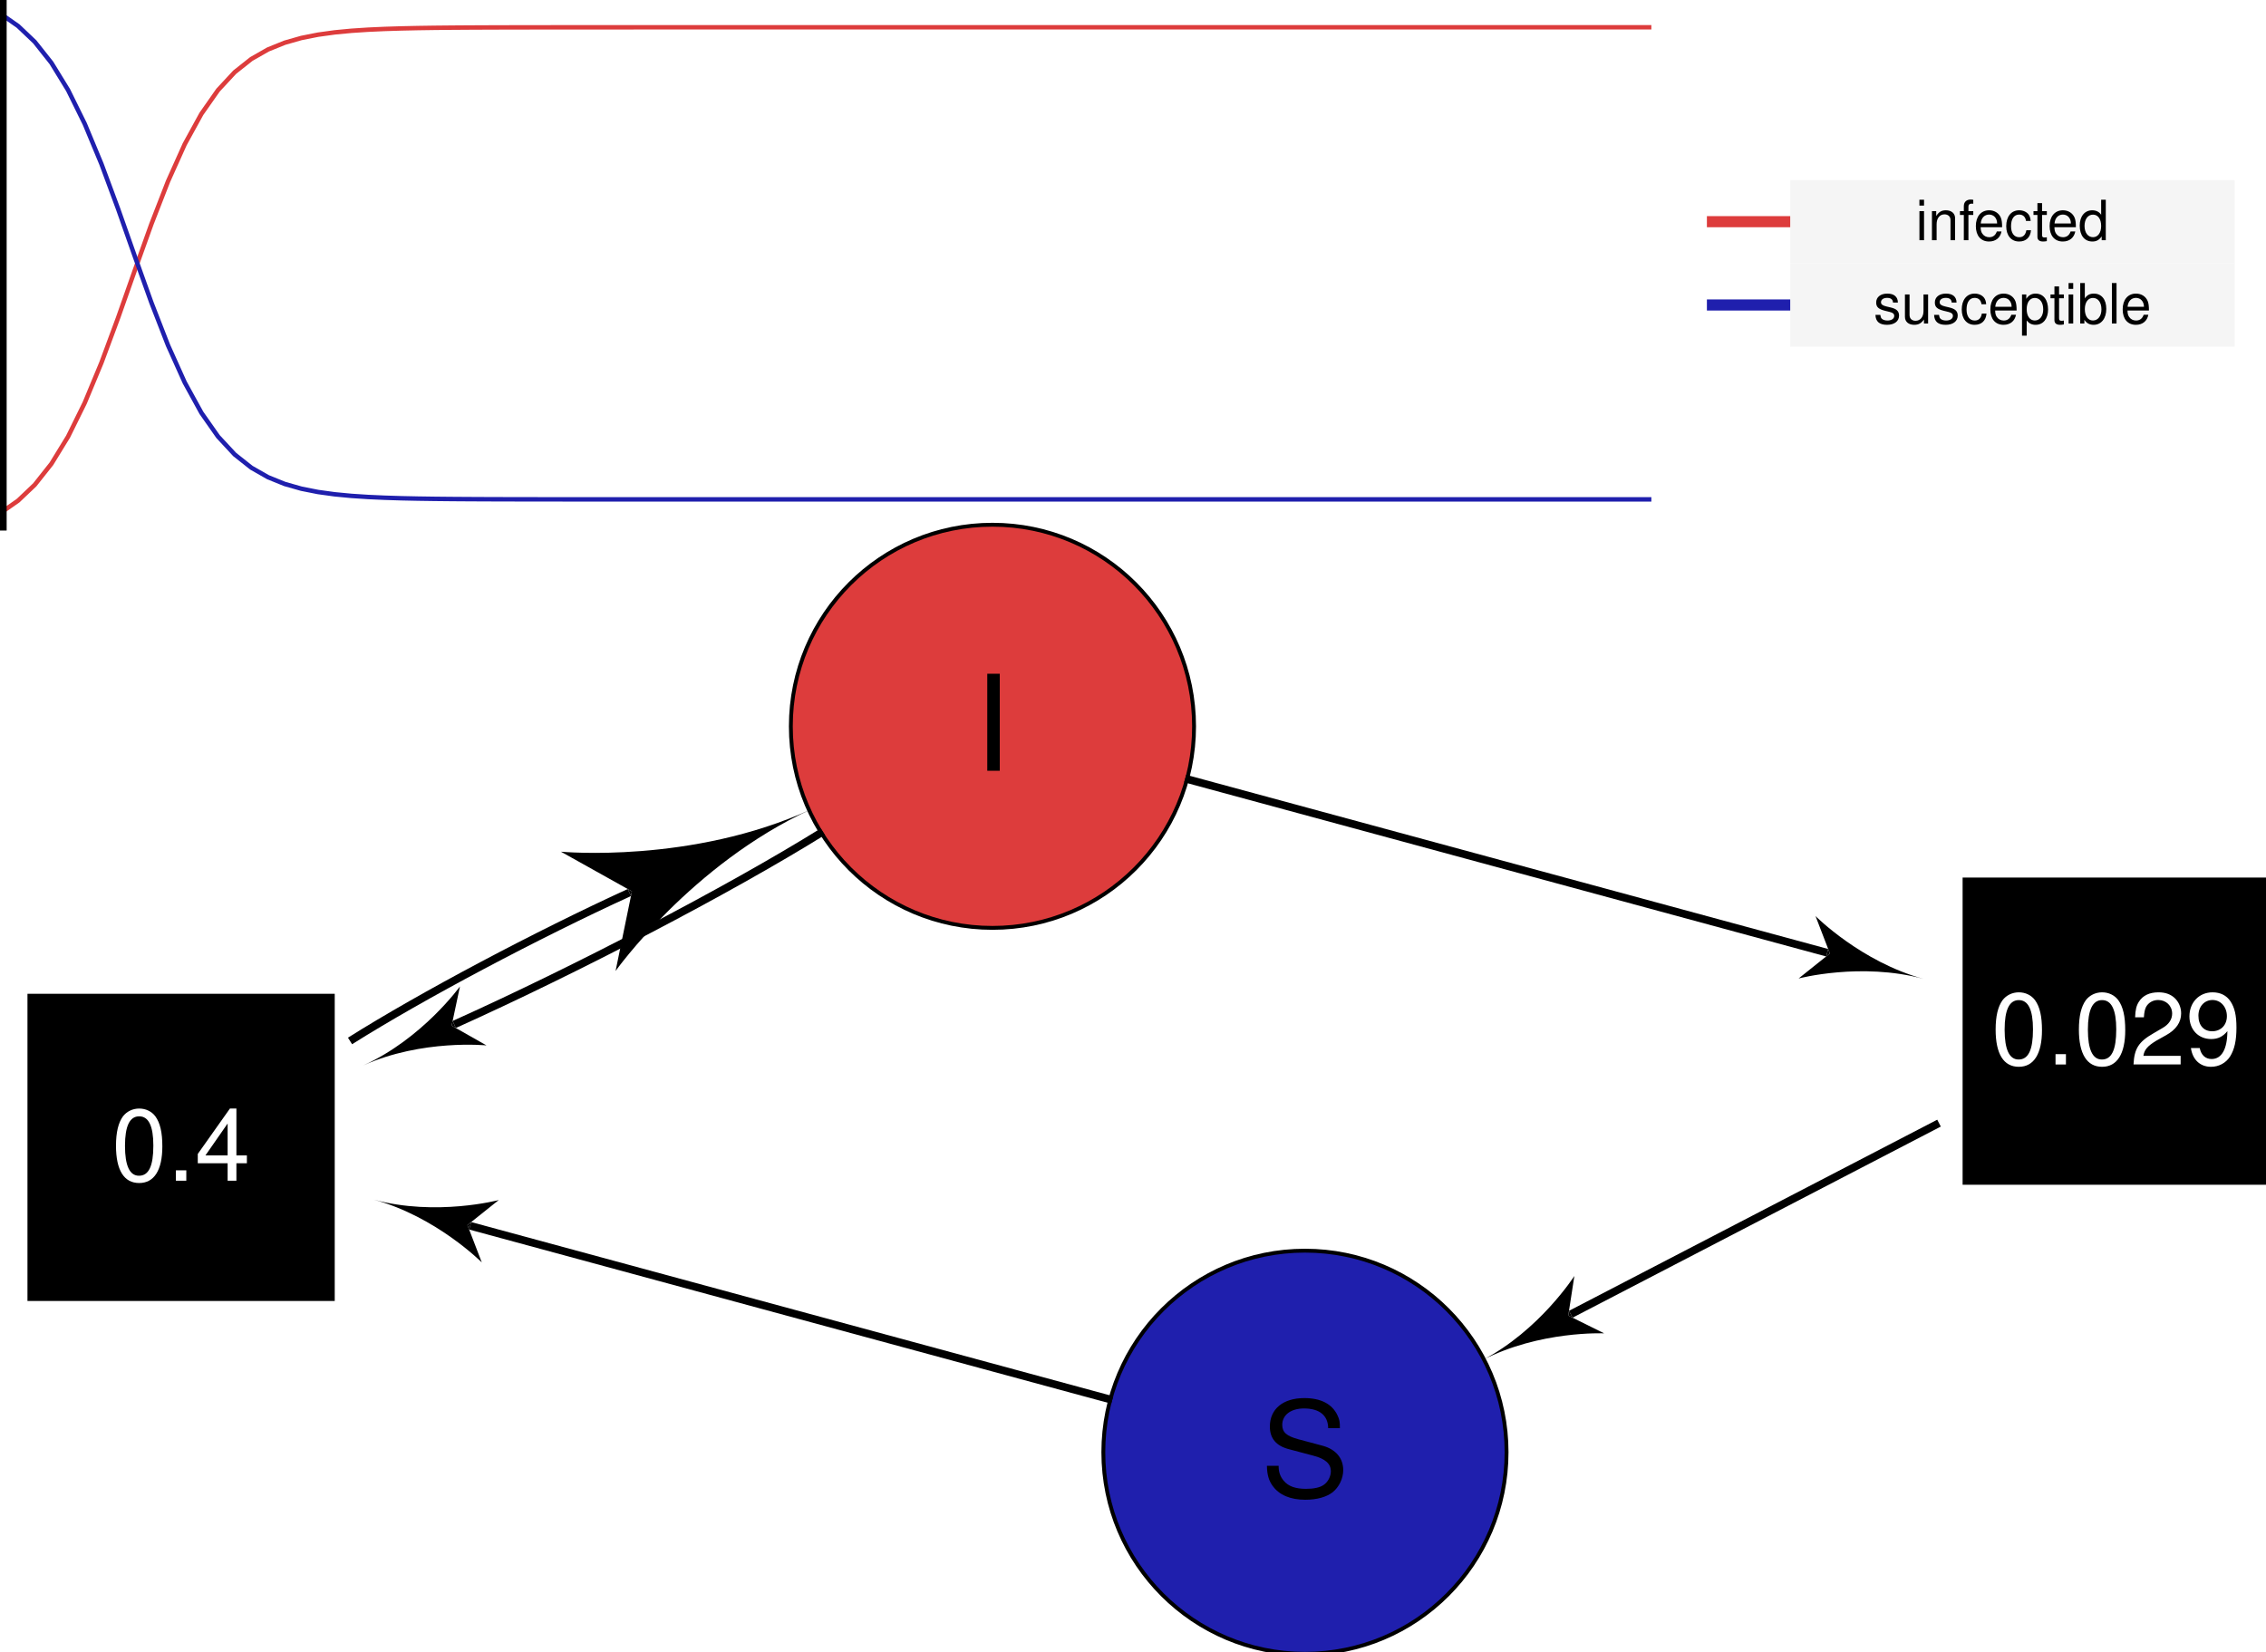
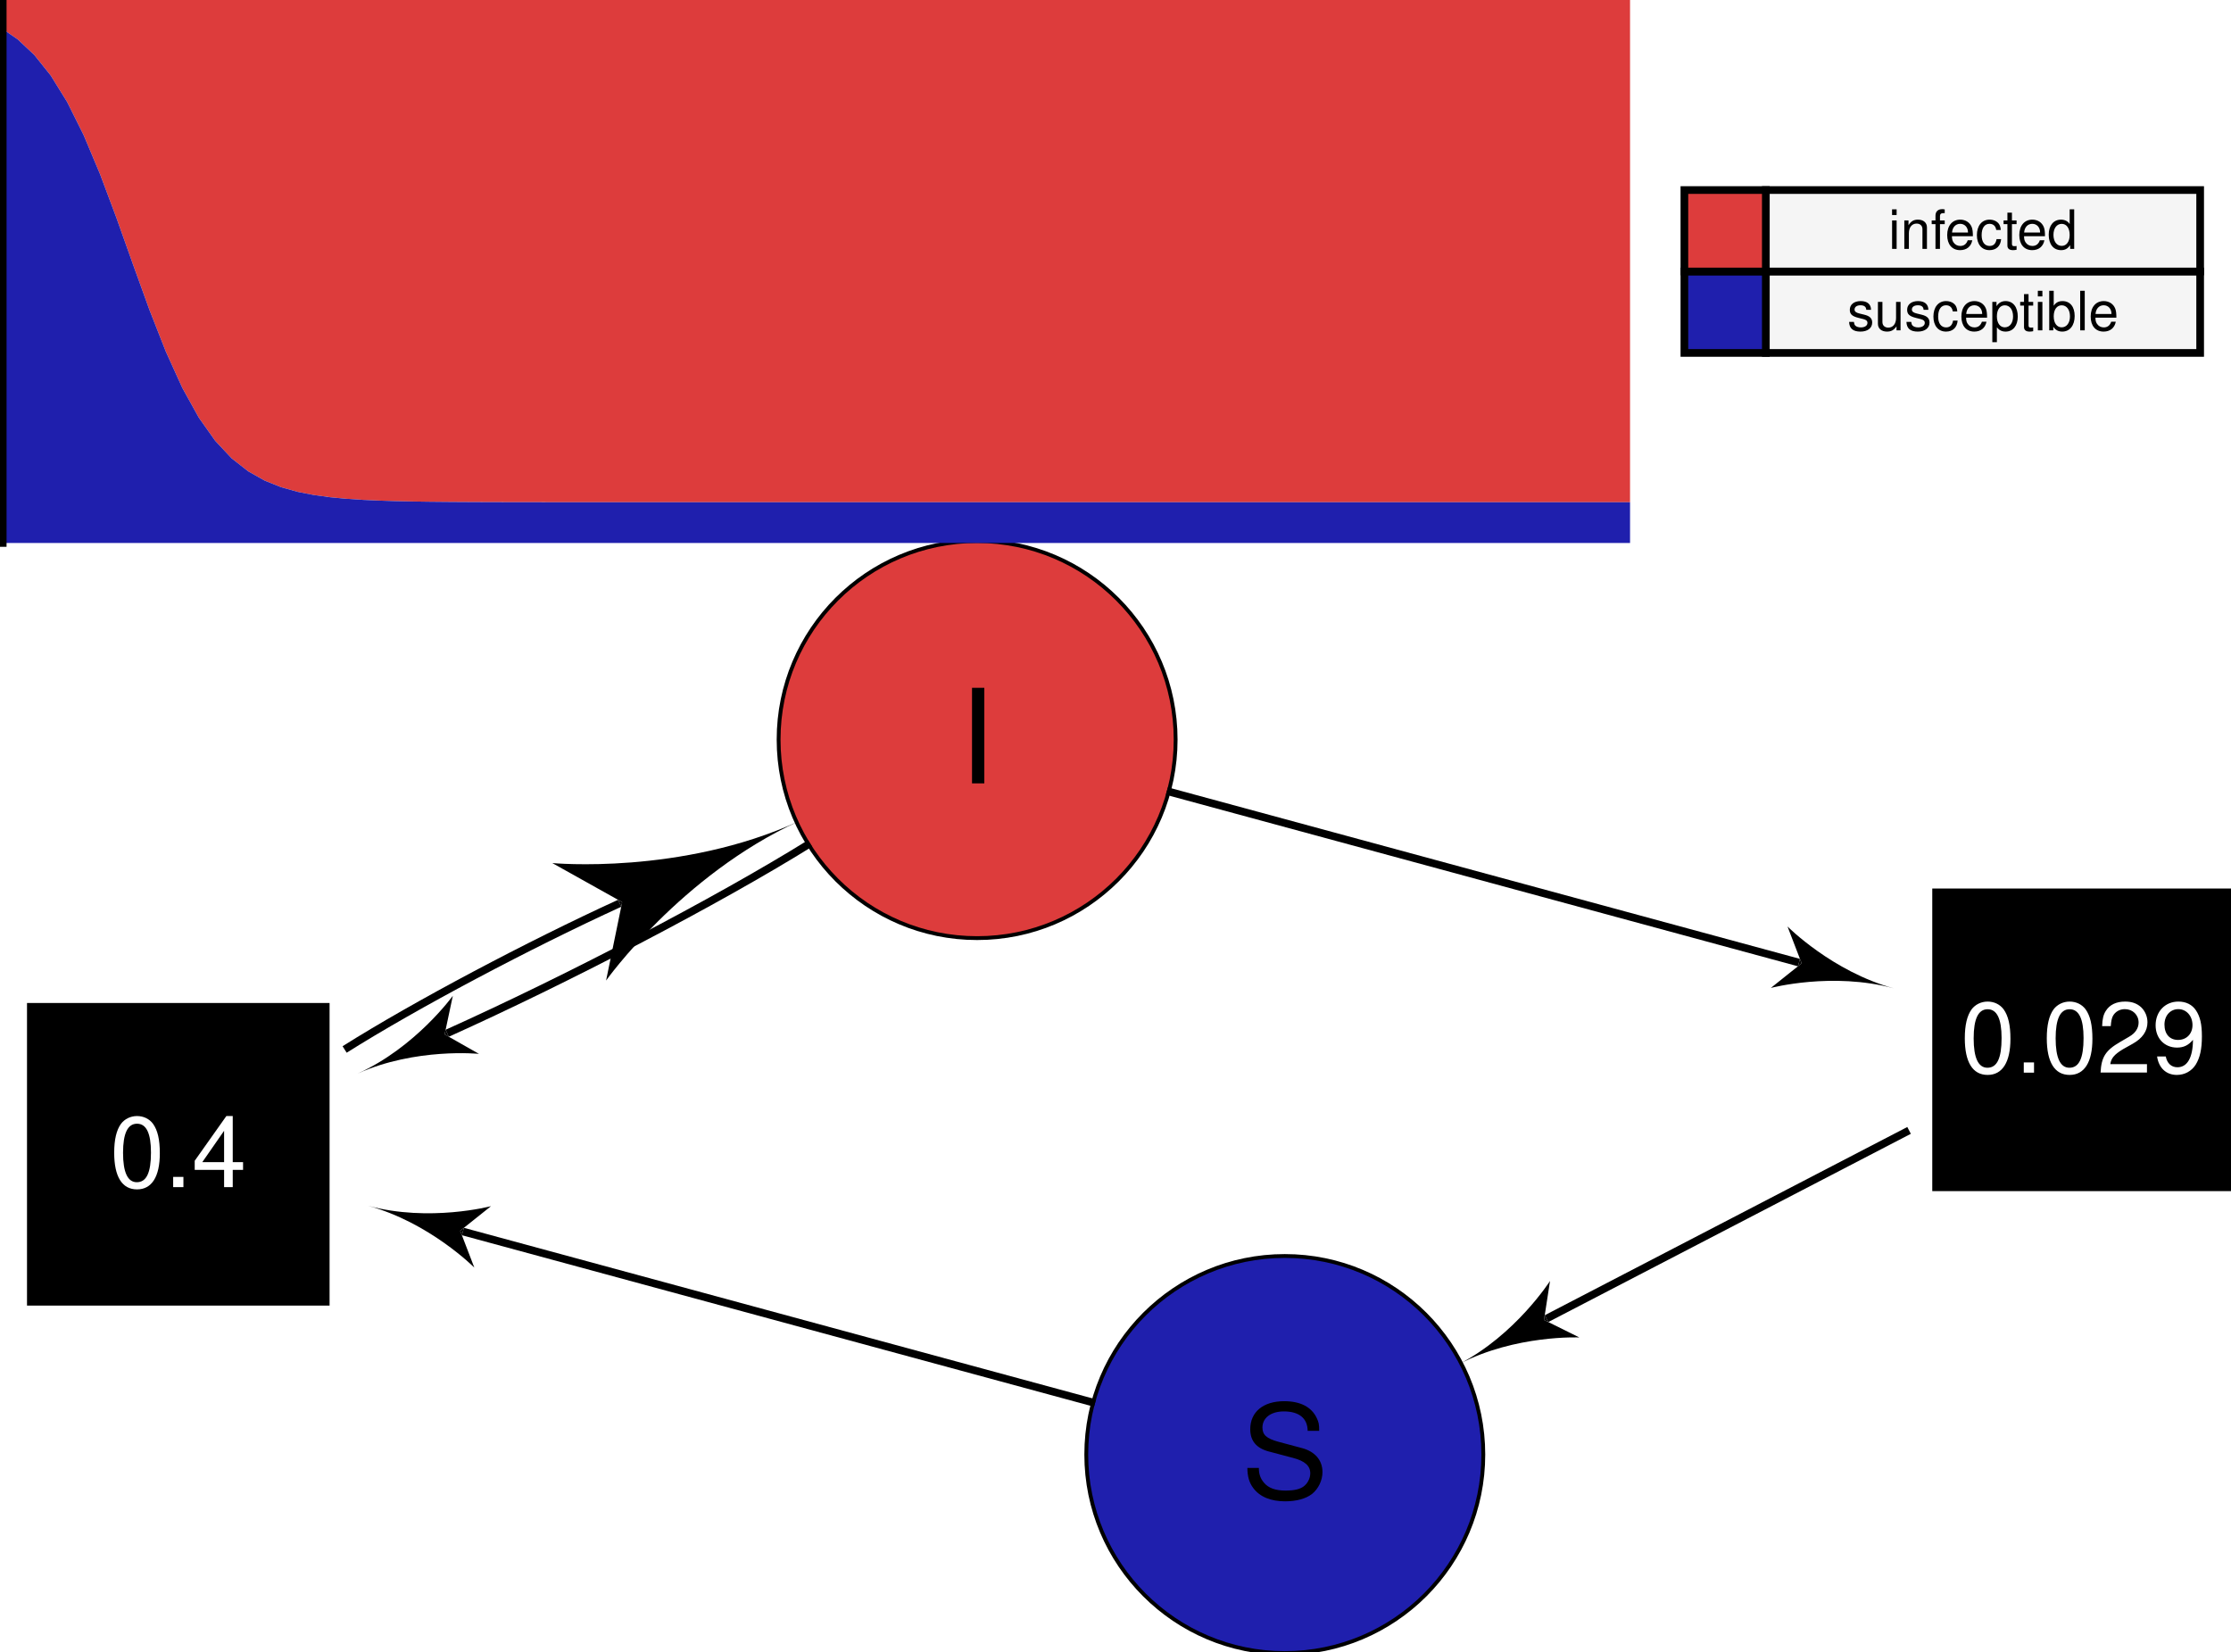
- <svg xmlns="http://www.w3.org/2000/svg" font-size="1" viewBox="0.0 0.0 1000.0 729.144" stroke="rgb(0,0,0)" width="1000" stroke-opacity="1" height="729.144" version="1.1">
+ <svg xmlns="http://www.w3.org/2000/svg" font-size="1" viewBox="0.0 0.0 1000.0 740.02" stroke="rgb(0,0,0)" width="1000" stroke-opacity="1" height="740.02" version="1.1">
  <defs>
  </defs>
-   <g stroke-linejoin="miter" fill-opacity="1.0" fill="rgb(255,255,255)" stroke="rgb(0,0,0)" stroke-linecap="butt" stroke-miterlimit="10.0" stroke-opacity="1.0" stroke-width="3.416">
-     <path d="M 526.096,320.595 c 0,-48.667 -39.452,-88.119 -88.119 -88.119c -48.667,-0 -88.119,39.452 -88.119 88.119c -0,48.667 39.452,88.119 88.119 88.119c 48.667,0 88.119,-39.452 88.119 -88.119Z" />
+   <g stroke-linejoin="miter" fill-opacity="1.0" fill="rgb(255,255,255)" stroke="rgb(0,0,0)" stroke-linecap="butt" stroke-miterlimit="10.0" stroke-opacity="1.0" stroke-width="3.441">
+     <path d="M 526.094,331.469 c 0,-48.667 -39.452,-88.119 -88.119 -88.119c -48.667,-0 -88.119,39.452 -88.119 88.119c -0,48.667 39.452,88.119 88.119 88.119c 48.667,0 88.119,-39.452 88.119 -88.119Z" />
  </g>
-   <g stroke-linejoin="miter" fill-opacity="1.0" fill="rgb(221,60,60)" stroke="rgb(0,0,0)" transform-origin="437.976 320.595" stroke-linecap="butt" stroke-miterlimit="10.0" stroke-opacity="1.0" stroke-width="0.0">
+   <g stroke-linejoin="miter" fill-opacity="1.0" fill="rgb(221,60,60)" stroke="rgb(0,0,0)" transform-origin="437.974 331.468" stroke-linecap="butt" stroke-miterlimit="10.0" stroke-opacity="1.0" stroke-width="0.0">
    <animateTransform repeatCount="indefinite" type="scale" attributeName="transform" values="0.227,0.227;0.269,0.269;0.318,0.318;0.372,0.372;0.433,0.433;0.498,0.498;0.566,0.566;0.633,0.633;0.697,0.697;0.755,0.755;0.804,0.804;0.845,0.845;0.876,0.876;0.901,0.901;0.918,0.918;0.931,0.931;0.94,0.94;0.947,0.947;0.951,0.951;0.954,0.954;0.956,0.956;0.958,0.958;0.959,0.959;0.96,0.96;0.96,0.96;0.961,0.961;0.961,0.961;0.961,0.961;0.961,0.961;0.961,0.961;0.961,0.961;0.961,0.961;0.961,0.961;0.961,0.961;0.961,0.961;0.961,0.961;0.961,0.961;0.961,0.961;0.961,0.961;0.961,0.961;0.961,0.961;0.961,0.961;0.961,0.961;0.961,0.961;0.961,0.961;0.961,0.961;0.961,0.961;0.961,0.961;0.961,0.961;0.961,0.961;0.961,0.961;0.961,0.961;0.961,0.961;0.961,0.961;0.961,0.961;0.961,0.961;0.961,0.961;0.961,0.961;0.961,0.961;0.961,0.961;0.961,0.961;0.961,0.961;0.961,0.961;0.961,0.961;0.961,0.961;0.961,0.961;0.961,0.961;0.961,0.961;0.961,0.961;0.961,0.961;0.961,0.961;0.961,0.961;0.961,0.961;0.961,0.961;0.961,0.961;0.961,0.961;0.961,0.961;0.961,0.961;0.961,0.961;0.961,0.961;0.961,0.961;0.961,0.961;0.961,0.961;0.961,0.961;0.961,0.961;0.961,0.961;0.961,0.961;0.961,0.961;0.961,0.961;0.961,0.961;0.961,0.961;0.961,0.961;0.961,0.961;0.961,0.961;0.961,0.961;0.961,0.961;0.961,0.961;0.961,0.961;0.961,0.961;0.961,0.961" dur="15s" additive="sum" />
-     <path d="M 526.096,320.595 c 0,-48.667 -39.452,-88.119 -88.119 -88.119c -48.667,-0 -88.119,39.452 -88.119 88.119c -0,48.667 39.452,88.119 88.119 88.119c 48.667,0 88.119,-39.452 88.119 -88.119Z" />
+     <path d="M 526.094,331.469 c 0,-48.667 -39.452,-88.119 -88.119 -88.119c -48.667,-0 -88.119,39.452 -88.119 88.119c -0,48.667 39.452,88.119 88.119 88.119c 48.667,0 88.119,-39.452 88.119 -88.119Z" />
  </g>
-   <g stroke-linejoin="miter" fill-opacity="1.0" font-size="58.746px" fill="rgb(0,0,0)" stroke="rgb(0,0,0)" font-family="Helvetica" stroke-linecap="butt" stroke-miterlimit="10.0" stroke-opacity="1.0" stroke-width="3.416">
-     <text transform="matrix(1,0,0,1,437.9769,320.5951)" stroke="none" dominant-baseline="middle" text-anchor="middle">I
+   <g stroke-linejoin="miter" fill-opacity="1.0" font-size="58.746px" fill="rgb(0,0,0)" stroke="rgb(0,0,0)" font-family="Helvetica" stroke-linecap="butt" stroke-miterlimit="10.0" stroke-opacity="1.0" stroke-width="3.441">
+     <text transform="matrix(1,0,0,1,437.9744,331.4689)" stroke="none" dominant-baseline="middle" text-anchor="middle">I
    </text>
  </g>
-   <g stroke-linejoin="miter" fill-opacity="1.0" fill="rgb(255,255,255)" stroke="rgb(0,0,0)" stroke-linecap="butt" stroke-miterlimit="10.0" stroke-opacity="1.0" stroke-width="3.416">
-     <path d="M 664.002,641.025 c 0,-48.667 -39.452,-88.119 -88.119 -88.119c -48.667,-0 -88.119,39.452 -88.119 88.119c -0,48.667 39.452,88.119 88.119 88.119c 48.667,0 88.119,-39.452 88.119 -88.119Z" />
+   <g stroke-linejoin="miter" fill-opacity="1.0" fill="rgb(255,255,255)" stroke="rgb(0,0,0)" stroke-linecap="butt" stroke-miterlimit="10.0" stroke-opacity="1.0" stroke-width="3.441">
+     <path d="M 664.001,651.9 c 0,-48.667 -39.452,-88.119 -88.119 -88.119c -48.667,-0 -88.119,39.452 -88.119 88.119c -0,48.667 39.452,88.119 88.119 88.119c 48.667,0 88.119,-39.452 88.119 -88.119Z" />
  </g>
-   <g stroke-linejoin="miter" fill-opacity="1.0" fill="rgb(31,31,173)" stroke="rgb(0,0,0)" transform-origin="575.883 641.025" stroke-linecap="butt" stroke-miterlimit="10.0" stroke-opacity="1.0" stroke-width="0.0">
+   <g stroke-linejoin="miter" fill-opacity="1.0" fill="rgb(31,31,173)" stroke="rgb(0,0,0)" transform-origin="575.881 651.9" stroke-linecap="butt" stroke-miterlimit="10.0" stroke-opacity="1.0" stroke-width="0.0">
    <animateTransform repeatCount="indefinite" type="scale" attributeName="transform" values="0.973,0.973;0.962,0.962;0.948,0.948;0.927,0.927;0.901,0.901;0.866,0.866;0.824,0.824;0.773,0.773;0.716,0.716;0.655,0.655;0.593,0.593;0.534,0.534;0.48,0.48;0.433,0.433;0.394,0.394;0.363,0.363;0.338,0.338;0.32,0.32;0.306,0.306;0.297,0.297;0.29,0.29;0.285,0.285;0.281,0.281;0.279,0.279;0.277,0.277;0.276,0.276;0.275,0.275;0.275,0.275;0.274,0.274;0.274,0.274;0.274,0.274;0.274,0.274;0.274,0.274;0.273,0.273;0.273,0.273;0.273,0.273;0.273,0.273;0.273,0.273;0.273,0.273;0.273,0.273;0.273,0.273;0.273,0.273;0.273,0.273;0.273,0.273;0.273,0.273;0.273,0.273;0.273,0.273;0.273,0.273;0.273,0.273;0.273,0.273;0.273,0.273;0.273,0.273;0.273,0.273;0.273,0.273;0.273,0.273;0.273,0.273;0.273,0.273;0.273,0.273;0.273,0.273;0.273,0.273;0.273,0.273;0.273,0.273;0.273,0.273;0.273,0.273;0.273,0.273;0.273,0.273;0.273,0.273;0.273,0.273;0.273,0.273;0.273,0.273;0.273,0.273;0.273,0.273;0.273,0.273;0.273,0.273;0.273,0.273;0.273,0.273;0.273,0.273;0.273,0.273;0.273,0.273;0.273,0.273;0.273,0.273;0.273,0.273;0.273,0.273;0.273,0.273;0.273,0.273;0.273,0.273;0.273,0.273;0.273,0.273;0.273,0.273;0.273,0.273;0.273,0.273;0.273,0.273;0.273,0.273;0.273,0.273;0.273,0.273;0.273,0.273;0.273,0.273;0.273,0.273;0.273,0.273;0.273,0.273" dur="15s" additive="sum" />
-     <path d="M 664.002,641.025 c 0,-48.667 -39.452,-88.119 -88.119 -88.119c -48.667,-0 -88.119,39.452 -88.119 88.119c -0,48.667 39.452,88.119 88.119 88.119c 48.667,0 88.119,-39.452 88.119 -88.119Z" />
+     <path d="M 664.001,651.9 c 0,-48.667 -39.452,-88.119 -88.119 -88.119c -48.667,-0 -88.119,39.452 -88.119 88.119c -0,48.667 39.452,88.119 88.119 88.119c 48.667,0 88.119,-39.452 88.119 -88.119Z" />
  </g>
-   <g stroke-linejoin="miter" fill-opacity="1.0" font-size="58.746px" fill="rgb(0,0,0)" stroke="rgb(0,0,0)" font-family="Helvetica" stroke-linecap="butt" stroke-miterlimit="10.0" stroke-opacity="1.0" stroke-width="3.416">
-     <text transform="matrix(1,0,0,1,575.8832,641.0252)" stroke="none" dominant-baseline="middle" text-anchor="middle">S
+   <g stroke-linejoin="miter" fill-opacity="1.0" font-size="58.746px" fill="rgb(0,0,0)" stroke="rgb(0,0,0)" font-family="Helvetica" stroke-linecap="butt" stroke-miterlimit="10.0" stroke-opacity="1.0" stroke-width="3.441">
+     <text transform="matrix(1,0,0,1,575.8813,651.9004)" stroke="none" dominant-baseline="middle" text-anchor="middle">S
    </text>
  </g>
-   <g stroke-linejoin="miter" fill-opacity="1.0" fill="rgb(0,0,0)" stroke="rgb(0,0,0)" stroke-linecap="butt" stroke-miterlimit="10.0" stroke-opacity="1.0" stroke-width="3.416">
-     <path d="M 1000,521.245 l -0,-132.179 h -132.179 l -0,132.179 Z" />
+   <g stroke-linejoin="miter" fill-opacity="1.0" fill="rgb(0,0,0)" stroke="rgb(0,0,0)" stroke-linecap="butt" stroke-miterlimit="10.0" stroke-opacity="1.0" stroke-width="3.441">
+     <path d="M 1000,532.12 l -0,-132.179 h -132.179 l -0,132.179 Z" />
  </g>
-   <g stroke-linejoin="miter" fill-opacity="1.0" font-size="44.06px" fill="rgb(255,255,255)" stroke="rgb(0,0,0)" font-family="Helvetica" stroke-linecap="butt" stroke-miterlimit="10.0" stroke-opacity="1.0" stroke-width="3.416">
-     <text transform="matrix(1,0,0,1,933.9107,455.1557)" stroke="none" dominant-baseline="middle" text-anchor="middle">0.029
+   <g stroke-linejoin="miter" fill-opacity="1.0" font-size="44.06px" fill="rgb(255,255,255)" stroke="rgb(0,0,0)" font-family="Helvetica" stroke-linecap="butt" stroke-miterlimit="10.0" stroke-opacity="1.0" stroke-width="3.441">
+     <text transform="matrix(1,0,0,1,933.9104,466.0302)" stroke="none" dominant-baseline="middle" text-anchor="middle">0.029
    </text>
  </g>
-   <g stroke-linejoin="miter" fill-opacity="1.0" fill="rgb(0,0,0)" stroke="rgb(0,0,0)" stroke-linecap="butt" stroke-miterlimit="10.0" stroke-opacity="1.0" stroke-width="3.416">
-     <path d="M 146.009,572.548 l -0,-132.179 h -132.179 l -0,132.179 Z" />
+   <g stroke-linejoin="miter" fill-opacity="1.0" fill="rgb(0,0,0)" stroke="rgb(0,0,0)" stroke-linecap="butt" stroke-miterlimit="10.0" stroke-opacity="1.0" stroke-width="3.441">
+     <path d="M 146.005,583.423 l -0,-132.179 h -132.179 l -0,132.179 Z" />
  </g>
-   <g stroke-linejoin="miter" fill-opacity="1.0" font-size="44.06px" fill="rgb(255,255,255)" stroke="rgb(0,0,0)" font-family="Helvetica" stroke-linecap="butt" stroke-miterlimit="10.0" stroke-opacity="1.0" stroke-width="3.416">
-     <text transform="matrix(1,0,0,1,79.92,506.4586)" stroke="none" dominant-baseline="middle" text-anchor="middle">0.4
+   <g stroke-linejoin="miter" fill-opacity="1.0" font-size="44.06px" fill="rgb(255,255,255)" stroke="rgb(0,0,0)" font-family="Helvetica" stroke-linecap="butt" stroke-miterlimit="10.0" stroke-opacity="1.0" stroke-width="3.441">
+     <text transform="matrix(1,0,0,1,79.9158,517.3333)" stroke="none" dominant-baseline="middle" text-anchor="middle">0.4
    </text>
  </g>
-   <g stroke-linejoin="miter" fill-opacity="0.0" fill="rgb(0,0,0)" stroke="rgb(0,0,0)" stroke-linecap="butt" stroke-miterlimit="10.0" stroke-opacity="1.0" stroke-width="3.416">
-     <path d="M 523.024,343.66 c 75.16,20.384 197.945,53.714 283.322 76.881" />
+   <g stroke-linejoin="miter" fill-opacity="0.0" fill="rgb(0,0,0)" stroke="rgb(0,0,0)" stroke-linecap="butt" stroke-miterlimit="10.0" stroke-opacity="1.0" stroke-width="3.441">
+     <path d="M 523.021,354.534 c 75.16,20.384 197.946,53.714 283.323 76.881" />
  </g>
  <g stroke-linejoin="miter" fill-opacity="1.0" fill="rgb(0,0,0)" stroke="rgb(0,0,0)" stroke-linecap="butt" stroke-miterlimit="10.0" stroke-opacity="1.0" stroke-width="0.0">
  </g>
  <g stroke-linejoin="miter" fill-opacity="1.0" fill="rgb(0,0,0)" stroke="rgb(0,0,0)" stroke-linecap="butt" stroke-miterlimit="10.0" stroke-opacity="1.0" stroke-width="0.0">
  </g>
  <g stroke-linejoin="miter" fill-opacity="1.0" fill="rgb(0,0,0)" stroke="rgb(0,0,0)" stroke-linecap="butt" stroke-miterlimit="10.0" stroke-opacity="1.0" stroke-width="0.0">
-     <path d="M 848.867,432.079 c -27.544,-7.474 -47.66,-27.718 -47.66 -27.718l 6.345,16.507 l 41.315,11.211 c -27.544,-7.474 -55.134,-0.175 -55.134 -0.175l 13.819,-11.036 Z" />
+     <path d="M 848.866,442.954 c -27.538,-7.472 -47.65,-27.712 -47.65 -27.712l 6.343,16.504 l 41.306,11.209 c -27.538,-7.472 -55.122,-0.175 -55.122 -0.175l 13.816,-11.034 Z" />
  </g>
  <g stroke-linejoin="miter" fill-opacity="1.0" fill="rgb(0,0,0)" stroke="rgb(0,0,0)" stroke-linecap="butt" stroke-miterlimit="10.0" stroke-opacity="1.0" stroke-width="0.0">
-     <path d="M 807.552,420.868 l -1.207,-0.327 l 0.447,-1.648 l 0.759,1.976 l -1.207,-0.327 l -0.447,1.648 Z" />
+     <path d="M 807.56,431.745 l -1.216,-0.33 l 0.451,-1.66 l 0.765,1.99 l -1.216,-0.33 l -0.451,1.66 Z" />
  </g>
-   <g stroke-linejoin="miter" fill-opacity="0.0" fill="rgb(0,0,0)" stroke="rgb(0,0,0)" stroke-linecap="butt" stroke-miterlimit="10.0" stroke-opacity="1.0" stroke-width="3.416">
-     <path d="M 363.125,367.095 c -41.999,26.091 -109.189,61.043 -162.673 85.115" />
+   <g stroke-linejoin="miter" fill-opacity="0.0" fill="rgb(0,0,0)" stroke="rgb(0,0,0)" stroke-linecap="butt" stroke-miterlimit="10.0" stroke-opacity="1.0" stroke-width="3.441">
+     <path d="M 363.123,377.969 c -41.999,26.091 -109.19,61.044 -162.673 85.115" />
  </g>
  <g stroke-linejoin="miter" fill-opacity="1.0" fill="rgb(0,0,0)" stroke="rgb(0,0,0)" stroke-linecap="butt" stroke-miterlimit="10.0" stroke-opacity="1.0" stroke-width="0.0">
  </g>
  <g stroke-linejoin="miter" fill-opacity="1.0" fill="rgb(0,0,0)" stroke="rgb(0,0,0)" stroke-linecap="butt" stroke-miterlimit="10.0" stroke-opacity="1.0" stroke-width="0.0">
  </g>
  <g stroke-linejoin="miter" fill-opacity="1.0" fill="rgb(0,0,0)" stroke="rgb(0,0,0)" stroke-linecap="butt" stroke-miterlimit="10.0" stroke-opacity="1.0" stroke-width="0.0">
-     <path d="M 160.275,470.293 c 26.025,-11.713 54.42,-8.845 54.42 -8.845l -15.383,-8.725 l -39.038,17.57 c 26.025,-11.713 42.707,-34.87 42.707 -34.87l -3.669,17.3 Z" />
+     <path d="M 160.272,481.167 c 26.02,-11.711 54.408,-8.843 54.408 -8.843l -15.379,-8.723 l -39.029,17.566 c 26.02,-11.711 42.698,-34.862 42.698 -34.862l -3.668,17.296 Z" />
  </g>
  <g stroke-linejoin="miter" fill-opacity="1.0" fill="rgb(0,0,0)" stroke="rgb(0,0,0)" stroke-linecap="butt" stroke-miterlimit="10.0" stroke-opacity="1.0" stroke-width="0.0">
-     <path d="M 199.313,452.723 l 1.14,-0.513 l 0.701,1.557 l -1.841,-1.044 l 1.14,-0.513 l -0.701,-1.557 Z" />
+     <path d="M 199.301,463.601 l 1.149,-0.517 l 0.706,1.569 l -1.855,-1.052 l 1.149,-0.517 l -0.706,-1.569 Z" />
  </g>
-   <g stroke-linejoin="miter" fill-opacity="0.0" fill="rgb(0,0,0)" stroke="rgb(0,0,0)" stroke-linecap="butt" stroke-miterlimit="10.0" stroke-opacity="1.0" stroke-width="3.416">
-     <path d="M 490.837,617.956 c -75.191,-20.396 -197.978,-53.718 -283.352 -76.884" />
+   <g stroke-linejoin="miter" fill-opacity="0.0" fill="rgb(0,0,0)" stroke="rgb(0,0,0)" stroke-linecap="butt" stroke-miterlimit="10.0" stroke-opacity="1.0" stroke-width="3.441">
+     <path d="M 490.835,628.831 c -75.191,-20.396 -197.979,-53.718 -283.353 -76.884" />
  </g>
  <g stroke-linejoin="miter" fill-opacity="1.0" fill="rgb(0,0,0)" stroke="rgb(0,0,0)" stroke-linecap="butt" stroke-miterlimit="10.0" stroke-opacity="1.0" stroke-width="0.0">
  </g>
  <g stroke-linejoin="miter" fill-opacity="1.0" fill="rgb(0,0,0)" stroke="rgb(0,0,0)" stroke-linecap="butt" stroke-miterlimit="10.0" stroke-opacity="1.0" stroke-width="0.0">
  </g>
  <g stroke-linejoin="miter" fill-opacity="1.0" fill="rgb(0,0,0)" stroke="rgb(0,0,0)" stroke-linecap="butt" stroke-miterlimit="10.0" stroke-opacity="1.0" stroke-width="0.0">
-     <path d="M 164.964,529.535 c 27.544,7.474 47.66,27.718 47.66 27.718l -6.345,-16.507 l -41.315,-11.211 c 27.544,7.474 55.134,0.174 55.134 0.174l -13.819,11.036 Z" />
+     <path d="M 164.96,540.409 c 27.538,7.472 47.65,27.712 47.65 27.712l -6.343,-16.504 l -41.307,-11.208 c 27.538,7.472 55.122,0.174 55.122 0.174l -13.816,11.034 Z" />
  </g>
  <g stroke-linejoin="miter" fill-opacity="1.0" fill="rgb(0,0,0)" stroke="rgb(0,0,0)" stroke-linecap="butt" stroke-miterlimit="10.0" stroke-opacity="1.0" stroke-width="0.0">
-     <path d="M 206.279,540.745 l 1.207,0.327 l -0.447,1.648 l -0.759,-1.976 l 1.207,0.327 l 0.447,-1.648 Z" />
+     <path d="M 206.267,551.617 l 1.216,0.33 l -0.451,1.66 l -0.765,-1.99 l 1.216,0.33 l 0.451,-1.66 Z" />
  </g>
-   <g stroke-linejoin="miter" fill-opacity="0.0" fill="rgb(0,0,0)" stroke="rgb(0,0,0)" stroke-linecap="butt" stroke-miterlimit="10.0" stroke-opacity="1.0" stroke-width="3.416">
-     <path d="M 855.702,495.755 c -45.048,23.385 -111.377,57.817 -162.509 84.364" />
+   <g stroke-linejoin="miter" fill-opacity="0.0" fill="rgb(0,0,0)" stroke="rgb(0,0,0)" stroke-linecap="butt" stroke-miterlimit="10.0" stroke-opacity="1.0" stroke-width="3.441">
+     <path d="M 855.701,506.629 c -45.048,23.385 -111.377,57.817 -162.509 84.364" />
  </g>
  <g stroke-linejoin="miter" fill-opacity="1.0" fill="rgb(0,0,0)" stroke="rgb(0,0,0)" stroke-linecap="butt" stroke-miterlimit="10.0" stroke-opacity="1.0" stroke-width="0.0">
  </g>
  <g stroke-linejoin="miter" fill-opacity="1.0" fill="rgb(0,0,0)" stroke="rgb(0,0,0)" stroke-linecap="butt" stroke-miterlimit="10.0" stroke-opacity="1.0" stroke-width="0.0">
  </g>
  <g stroke-linejoin="miter" fill-opacity="1.0" fill="rgb(0,0,0)" stroke="rgb(0,0,0)" stroke-linecap="butt" stroke-miterlimit="10.0" stroke-opacity="1.0" stroke-width="0.0">
-     <path d="M 654.09,600.421 c 25.329,-13.151 53.84,-11.875 53.84 -11.875l -15.847,-7.851 l -37.994,19.726 c 25.329,-13.151 40.689,-37.204 40.689 -37.204l -2.696,17.478 Z" />
+     <path d="M 654.088,611.296 c 25.324,-13.148 53.829,-11.873 53.829 -11.873l -15.843,-7.849 l -37.986,19.722 c 25.324,-13.148 40.681,-37.196 40.681 -37.196l -2.695,17.474 Z" />
  </g>
  <g stroke-linejoin="miter" fill-opacity="1.0" fill="rgb(0,0,0)" stroke="rgb(0,0,0)" stroke-linecap="butt" stroke-miterlimit="10.0" stroke-opacity="1.0" stroke-width="0.0">
-     <path d="M 692.083,580.695 l 1.11,-0.576 l 0.787,1.516 l -1.897,-0.94 l 1.11,-0.576 l -0.787,-1.516 Z" />
+     <path d="M 692.074,591.574 l 1.118,-0.58 l 0.793,1.527 l -1.911,-0.947 l 1.118,-0.58 l -0.793,-1.527 Z" />
  </g>
-   <g stroke-linejoin="miter" fill-opacity="0.0" fill="rgb(0,0,0)" stroke="rgb(0,0,0)" stroke-linecap="butt" stroke-miterlimit="10.0" stroke-opacity="1.0" stroke-width="3.416">
-     <path d="M 154.472,459.48 c 31.797,-20.037 82.713,-46.945 123.266 -65.514" />
+   <g stroke-linejoin="miter" fill-opacity="0.0" fill="rgb(0,0,0)" stroke="rgb(0,0,0)" stroke-linecap="butt" stroke-miterlimit="10.0" stroke-opacity="1.0" stroke-width="3.441">
+     <path d="M 154.468,470.354 c 31.797,-20.037 82.714,-46.946 123.267 -65.514" />
  </g>
  <g stroke-linejoin="miter" fill-opacity="1.0" fill="rgb(0,0,0)" stroke="rgb(0,0,0)" stroke-linecap="butt" stroke-miterlimit="10.0" stroke-opacity="1.0" stroke-width="0.0">
  </g>
  <g stroke-linejoin="miter" fill-opacity="1.0" fill="rgb(0,0,0)" stroke="rgb(0,0,0)" stroke-linecap="butt" stroke-miterlimit="10.0" stroke-opacity="1.0" stroke-width="0.0">
  </g>
  <g stroke-linejoin="miter" fill-opacity="1.0" fill="rgb(0,0,0)" stroke="rgb(0,0,0)" stroke-linecap="butt" stroke-miterlimit="10.0" stroke-opacity="1.0" stroke-width="0.0">
-     <path d="M 357.857,357.281 c -52.655,24.11 -110.311,18.662 -110.311 18.662l 31.328,17.503 l 78.983,-36.165 c -52.655,24.11 -86.201,71.317 -86.201 71.317l 7.218,-35.153 Z" />
+     <path d="M 357.854,368.154 c -52.65,24.108 -110.3,18.66 -110.3 18.66l 31.325,17.501 l 78.975,-36.161 c -52.65,24.108 -86.192,71.31 -86.192 71.31l 7.217,-35.149 Z" />
  </g>
  <g stroke-linejoin="miter" fill-opacity="1.0" fill="rgb(0,0,0)" stroke="rgb(0,0,0)" stroke-linecap="butt" stroke-miterlimit="10.0" stroke-opacity="1.0" stroke-width="0.0">
-     <path d="M 278.875,393.445 l -1.137,0.52 l -0.711,-1.553 l 1.848,1.032 l -1.137,0.52 l 0.711,1.553 Z" />
+     <path d="M 278.88,404.316 l -1.145,0.524 l -0.716,-1.564 l 1.861,1.04 l -1.145,0.524 l 0.716,1.564 Z" />
  </g>
-   <g stroke-linejoin="miter" fill-opacity="1.0" fill="rgb(245,245,245)" stroke="rgb(0,0,0)" stroke-linecap="butt" stroke-miterlimit="10.0" stroke-opacity="0.0" stroke-width="3.416">
-     <path d="M 986.169,153.012 l -0,-36.775 h -196.131 l -0,36.775 Z" />
+   <g stroke-linejoin="miter" fill-opacity="1.0" fill="rgb(245,245,245)" stroke="rgb(0,0,0)" stroke-linecap="butt" stroke-miterlimit="10.0" stroke-opacity="1.0" stroke-width="3.441">
+     <path d="M 986.174,158.177 l -0,-36.502 h -194.68 l -0,36.502 Z" />
  </g>
-   <g stroke-linejoin="miter" fill-opacity="1.0" font-size="24.516px" fill="rgb(0,0,0)" stroke="rgb(0,0,0)" font-family="helvetica" stroke-linecap="butt" stroke-miterlimit="10.0" stroke-opacity="1.0" stroke-width="3.416">
-     <text transform="matrix(1,0,0,1,888.1039,134.6253)" stroke="none" dominant-baseline="middle" text-anchor="middle">susceptible
+   <g stroke-linejoin="miter" fill-opacity="1.0" font-size="24.335px" fill="rgb(0,0,0)" stroke="rgb(0,0,0)" font-family="helvetica" stroke-linecap="butt" stroke-miterlimit="10.0" stroke-opacity="1.0" stroke-width="3.441">
+     <text transform="matrix(1,0,0,1,888.8339,139.9259)" stroke="none" dominant-baseline="middle" text-anchor="middle">susceptible
    </text>
  </g>
-   <g stroke-linejoin="miter" fill-opacity="0.0" fill="rgb(0,0,0)" stroke="rgb(31,31,173)" stroke-linecap="butt" stroke-miterlimit="10.0" stroke-opacity="1.0" stroke-width="4.903">
-     <path d="M 753.264,134.625 h 36.775 " />
+   <g stroke-linejoin="miter" fill-opacity="1.0" fill="rgb(31,31,173)" stroke="rgb(0,0,0)" stroke-linecap="butt" stroke-miterlimit="10.0" stroke-opacity="1.0" stroke-width="3.441">
+     <path d="M 791.494,158.177 l -0,-36.502 h -36.502 l -0,36.502 Z" />
  </g>
-   <g stroke-linejoin="miter" fill-opacity="1.0" fill="rgb(245,245,245)" stroke="rgb(0,0,0)" stroke-linecap="butt" stroke-miterlimit="10.0" stroke-opacity="0.0" stroke-width="3.416">
-     <path d="M 986.169,116.238 l -0,-36.775 h -196.131 l -0,36.775 Z" />
+   <g stroke-linejoin="miter" fill-opacity="1.0" fill="rgb(245,245,245)" stroke="rgb(0,0,0)" stroke-linecap="butt" stroke-miterlimit="10.0" stroke-opacity="1.0" stroke-width="3.441">
+     <path d="M 986.174,121.675 l -0,-36.502 h -194.68 l -0,36.502 Z" />
  </g>
-   <g stroke-linejoin="miter" fill-opacity="1.0" font-size="24.516px" fill="rgb(0,0,0)" stroke="rgb(0,0,0)" font-family="helvetica" stroke-linecap="butt" stroke-miterlimit="10.0" stroke-opacity="1.0" stroke-width="3.416">
-     <text transform="matrix(1,0,0,1,888.1039,97.8508)" stroke="none" dominant-baseline="middle" text-anchor="middle">infected
+   <g stroke-linejoin="miter" fill-opacity="1.0" font-size="24.335px" fill="rgb(0,0,0)" stroke="rgb(0,0,0)" font-family="helvetica" stroke-linecap="butt" stroke-miterlimit="10.0" stroke-opacity="1.0" stroke-width="3.441">
+     <text transform="matrix(1,0,0,1,888.8339,103.4235)" stroke="none" dominant-baseline="middle" text-anchor="middle">infected
    </text>
  </g>
-   <g stroke-linejoin="miter" fill-opacity="0.0" fill="rgb(0,0,0)" stroke="rgb(221,60,60)" stroke-linecap="butt" stroke-miterlimit="10.0" stroke-opacity="1.0" stroke-width="4.903">
-     <path d="M 753.264,97.851 h 36.775 " />
+   <g stroke-linejoin="miter" fill-opacity="1.0" fill="rgb(221,60,60)" stroke="rgb(0,0,0)" stroke-linecap="butt" stroke-miterlimit="10.0" stroke-opacity="1.0" stroke-width="3.441">
+     <path d="M 791.494,121.675 l -0,-36.502 h -36.502 l -0,36.502 Z" />
  </g>
-   <g stroke-linejoin="miter" fill-opacity="0.0" fill="rgb(0,0,0)" stroke="rgb(221,60,60)" stroke-linecap="butt" opacity="1.0" stroke-miterlimit="10.0" stroke-opacity="1.0" stroke-width="1.961">
-     <path d="M 0.613,226.132 l 7.355,-5.136 l 7.355,-6.982 l 7.355,-9.284 l 7.355,-11.99 l 7.355,-14.908 l 7.355,-17.682 l 7.355,-19.827 l 7.355,-20.868 l 7.355,-20.538 l 7.355,-18.906 l 7.355,-16.355 l 7.355,-13.396 l 7.355,-10.488 l 7.355,-7.923 l 7.355,-5.824 l 7.355,-4.195 l 7.355,-2.978 l 7.355,-2.092 l 7.355,-1.459 l 7.355,-1.012 l 7.355,-0.7 l 7.355,-0.483 l 7.355,-0.332 l 7.355,-0.229 l 7.355,-0.157 l 7.355,-0.108 l 7.355,-0.074 l 7.355,-0.051 l 7.355,-0.035 l 7.355,-0.024 l 7.355,-0.016 l 7.355,-0.011 l 7.355,-0.008 l 7.355,-0.005 l 7.355,-0.004 l 7.355,-0.003 l 7.355,-0.002 l 7.355,-0.001 l 7.355,-0.001 l 7.355,-0.001 l 7.355,-0 l 7.355,-0 l 7.355,-0 l 7.355,-0 l 7.355,-0 l 7.355,-0 l 7.355,-0 l 7.355,-0 l 7.355,-0 l 7.355,-0 l 7.355,-0 l 7.355,-0 l 7.355,-0 l 7.355,-0 l 7.355,-0 l 7.355,-0 l 7.355,-0 l 7.355,-0 l 7.355,-0 l 7.355,-0 l 7.355,-0 l 7.355,-0 l 7.355,-0 l 7.355,-0 l 7.355,-0 l 7.355,-0 l 7.355,-0 l 7.355,-0 l 7.355,-0 l 7.355,-0 l 7.355,-0 l 7.355,-0 l 7.355,-0 l 7.355,-0 l 7.355,-0 l 7.355,-0 l 7.355,-0 l 7.355,-0 l 7.355,-0 l 7.355,-0 l 7.355,-0 l 7.355,-0 l 7.355,-0 l 7.355,-0 l 7.355,-0 l 7.355,-0 l 7.355,-0 l 7.355,-0 l 7.355,-0 l 7.355,-0 l 7.355,-0 l 7.355,-0 l 7.355,-0 l 7.355,-0 l 7.355,-0 l 7.355,-0 l 7.355,-0 l 7.355,-0 l 7.355,-0 " />
+   <g stroke-linejoin="miter" fill-opacity="1.0" fill="rgb(221,60,60)" stroke="rgb(0,0,0)" stroke-linecap="butt" stroke-miterlimit="10.0" stroke-opacity="0.0" stroke-width="3.441">
+     <path d="M 0.608,12.593 l 7.374,5.098 l 7.374,6.93 l 7.374,9.216 l 7.374,11.901 l 7.374,14.798 l 7.374,17.551 l 7.374,19.68 l 7.374,20.714 l 7.374,20.386 l 7.374,18.766 l 7.374,16.233 l 7.374,13.297 l 7.374,10.411 l 7.374,7.864 l 7.374,5.781 l 7.374,4.164 l 7.374,2.956 l 7.374,2.077 l 7.374,1.448 l 7.374,1.005 l 7.374,0.695 l 7.374,0.479 l 7.374,0.33 l 7.374,0.227 l 7.374,0.156 l 7.374,0.107 l 7.374,0.073 l 7.374,0.05 l 7.374,0.035 l 7.374,0.024 l 7.374,0.016 l 7.374,0.011 l 7.374,0.008 l 7.374,0.005 l 7.374,0.004 l 7.374,0.003 l 7.374,0.002 l 7.374,0.001 l 7.374,0.001 l 7.374,0.001 l 7.374,0 l 7.374,0 l 7.374,0 l 7.374,0 l 7.374,0 l 7.374,0 l 7.374,0 l 7.374,0 l 7.374,0 l 7.374,0 l 7.374,0 l 7.374,0 l 7.374,0 l 7.374,0 l 7.374,0 l 7.374,0 l 7.374,0 l 7.374,0 l 7.374,0 l 7.374,0 l 7.374,0 l 7.374,0 l 7.374,0 l 7.374,0 l 7.374,0 l 7.374,0 l 7.374,0 l 7.374,0 l 7.374,0 l 7.374,0 l 7.374,0 l 7.374,0 l 7.374,0 l 7.374,0 l 7.374,0 l 7.374,0 l 7.374,0 l 7.374,0 l 7.374,0 l 7.374,0 l 7.374,0 l 7.374,0 l 7.374,0 l 7.374,0 l 7.374,0 l 7.374,0 l 7.374,0 l 7.374,0 l 7.374,0 l 7.374,0 l 7.374,0 l 7.374,0 l 7.374,0 l 7.374,0 l 7.374,0 l 7.374,0 l 7.374,0 l 7.374,0 l 7.374,0 v -225.098 l -7.374,-0 l -7.374,0 l -7.374,0 l -7.374,-0 h -7.374 h -7.374 h -7.374 h -7.374 l -7.374,0 l -7.374,-0 h -7.374 l -7.374,-0 l -7.374,-0 h -7.374 l -7.374,0 l -7.374,-0 h -7.374 h -7.374 h -7.374 l -7.374,0 l -7.374,-0 l -7.374,0 l -7.374,-0 h -7.374 h -7.374 l -7.374,0 h -7.374 l -7.374,-0 h -7.374 l -7.374,-0 l -7.374,0 h -7.374 l -7.374,0 h -7.374 h -7.374 h -7.374 l -7.374,0 h -7.374 h -7.374 h -7.374 l -7.374,-0 l -7.374,0 l -7.374,-0 l -7.374,0 h -7.374 l -7.374,-0 l -7.374,0 l -7.374,0 h -7.374 l -7.374,-0 l -7.374,-0 h -7.374 h -7.374 l -7.374,0 l -7.374,0 h -7.374 l -7.374,0 l -7.374,0 l -7.374,0 l -7.374,-0 h -7.374 h -7.374 h -7.374 l -7.374,-0 h -7.374 l -7.374,0 l -7.374,0 h -7.374 h -7.374 l -7.374,-0 l -7.374,-0 l -7.374,0 h -7.374 h -7.374 h -7.374 l -7.374,-0 l -7.374,-0 l -7.374,-0 h -7.374 h -7.374 h -7.374 l -7.374,0 l -7.374,-0 l -7.374,0 l -7.374,0 h -7.374 h -7.374 l -7.374,0 l -7.374,-0 h -7.374 l -7.374,0 h -7.374 l -7.374,-0 l -7.374,-0 l -7.374,0 h -7.374 l -7.374,-0 l -7.374,-0 l -7.374,0 Z" />
  </g>
-   <g stroke-linejoin="miter" fill-opacity="0.0" fill="rgb(0,0,0)" stroke="rgb(31,31,173)" stroke-linecap="butt" opacity="1.0" stroke-miterlimit="10.0" stroke-opacity="1.0" stroke-width="1.961">
-     <path d="M 0.613,6.344 l 7.355,5.136 l 7.355,6.982 l 7.355,9.284 l 7.355,11.99 l 7.355,14.908 l 7.355,17.682 l 7.355,19.827 l 7.355,20.868 l 7.355,20.538 l 7.355,18.906 l 7.355,16.355 l 7.355,13.396 l 7.355,10.488 l 7.355,7.923 l 7.355,5.824 l 7.355,4.195 l 7.355,2.978 l 7.355,2.092 l 7.355,1.459 l 7.355,1.012 l 7.355,0.7 l 7.355,0.483 l 7.355,0.332 l 7.355,0.229 l 7.355,0.157 l 7.355,0.108 l 7.355,0.074 l 7.355,0.051 l 7.355,0.035 l 7.355,0.024 l 7.355,0.016 l 7.355,0.011 l 7.355,0.008 l 7.355,0.005 l 7.355,0.004 l 7.355,0.003 l 7.355,0.002 l 7.355,0.001 l 7.355,0.001 l 7.355,0.001 l 7.355,0 l 7.355,0 l 7.355,0 l 7.355,0 l 7.355,0 l 7.355,0 l 7.355,0 l 7.355,0 l 7.355,0 l 7.355,0 l 7.355,0 l 7.355,0 l 7.355,0 l 7.355,0 l 7.355,0 l 7.355,0 l 7.355,0 l 7.355,0 l 7.355,0 l 7.355,0 l 7.355,0 l 7.355,0 l 7.355,0 l 7.355,0 l 7.355,0 l 7.355,0 l 7.355,0 l 7.355,0 l 7.355,0 l 7.355,0 l 7.355,0 l 7.355,0 l 7.355,0 l 7.355,0 l 7.355,0 l 7.355,0 l 7.355,0 l 7.355,0 l 7.355,0 l 7.355,0 l 7.355,0 l 7.355,0 l 7.355,0 l 7.355,0 l 7.355,0 l 7.355,0 l 7.355,0 l 7.355,0 l 7.355,0 l 7.355,0 l 7.355,0 l 7.355,0 l 7.355,0 l 7.355,0 l 7.355,0 l 7.355,0 l 7.355,0 l 7.355,0 l 7.355,0 " />
+   <g stroke-linejoin="miter" fill-opacity="1.0" fill="rgb(31,31,173)" stroke="rgb(0,0,0)" stroke-linecap="butt" stroke-miterlimit="10.0" stroke-opacity="0.0" stroke-width="3.441">
+     <path d="M 0.608,243.35 h 7.374 h 7.374 h 7.374 h 7.374 h 7.374 h 7.374 h 7.374 h 7.374 h 7.374 h 7.374 h 7.374 h 7.374 h 7.374 h 7.374 h 7.374 h 7.374 h 7.374 h 7.374 h 7.374 h 7.374 h 7.374 h 7.374 h 7.374 h 7.374 h 7.374 h 7.374 h 7.374 h 7.374 h 7.374 h 7.374 h 7.374 h 7.374 h 7.374 h 7.374 h 7.374 h 7.374 h 7.374 h 7.374 h 7.374 h 7.374 h 7.374 h 7.374 h 7.374 h 7.374 h 7.374 h 7.374 h 7.374 h 7.374 h 7.374 h 7.374 h 7.374 h 7.374 h 7.374 h 7.374 h 7.374 h 7.374 h 7.374 h 7.374 h 7.374 h 7.374 h 7.374 h 7.374 h 7.374 h 7.374 h 7.374 h 7.374 h 7.374 h 7.374 h 7.374 h 7.374 h 7.374 h 7.374 h 7.374 h 7.374 h 7.374 h 7.374 h 7.374 h 7.374 h 7.374 h 7.374 h 7.374 h 7.374 h 7.374 h 7.374 h 7.374 h 7.374 h 7.374 h 7.374 h 7.374 h 7.374 h 7.374 h 7.374 h 7.374 h 7.374 h 7.374 h 7.374 h 7.374 h 7.374 h 7.374 v -18.251 l -7.374,-0 l -7.374,-0 l -7.374,-0 l -7.374,-0 l -7.374,-0 l -7.374,-0 l -7.374,-0 l -7.374,-0 l -7.374,-0 l -7.374,-0 l -7.374,-0 l -7.374,-0 l -7.374,-0 l -7.374,-0 l -7.374,-0 l -7.374,-0 l -7.374,-0 l -7.374,-0 l -7.374,-0 l -7.374,-0 l -7.374,-0 l -7.374,-0 l -7.374,-0 l -7.374,-0 l -7.374,-0 l -7.374,-0 l -7.374,-0 l -7.374,-0 l -7.374,-0 l -7.374,-0 l -7.374,-0 l -7.374,-0 l -7.374,-0 l -7.374,-0 l -7.374,-0 l -7.374,-0 l -7.374,-0 l -7.374,-0 l -7.374,-0 l -7.374,-0 l -7.374,-0 l -7.374,-0 l -7.374,-0 l -7.374,-0 l -7.374,-0 l -7.374,-0 l -7.374,-0 l -7.374,-0 l -7.374,-0 l -7.374,-0 l -7.374,-0 l -7.374,-0 l -7.374,-0 l -7.374,-0 l -7.374,-0 l -7.374,-0 l -7.374,-0 l -7.374,-0 l -7.374,-0 l -7.374,-0.001 l -7.374,-0.001 l -7.374,-0.001 l -7.374,-0.002 l -7.374,-0.003 l -7.374,-0.004 l -7.374,-0.005 l -7.374,-0.008 l -7.374,-0.011 l -7.374,-0.016 l -7.374,-0.024 l -7.374,-0.035 l -7.374,-0.05 l -7.374,-0.073 l -7.374,-0.107 l -7.374,-0.156 l -7.374,-0.227 l -7.374,-0.33 l -7.374,-0.479 l -7.374,-0.695 l -7.374,-1.005 l -7.374,-1.448 l -7.374,-2.077 l -7.374,-2.956 l -7.374,-4.164 l -7.374,-5.781 l -7.374,-7.864 l -7.374,-10.411 l -7.374,-13.297 l -7.374,-16.233 l -7.374,-18.766 l -7.374,-20.386 l -7.374,-20.714 l -7.374,-19.68 l -7.374,-17.551 l -7.374,-14.798 l -7.374,-11.901 l -7.374,-9.216 l -7.374,-6.93 l -7.374,-5.098 Z" />
  </g>
-   <g stroke-linejoin="miter" fill-opacity="0.0" fill="rgb(0,0,0)" stroke="rgb(0,0,0)" transform-origin="0.612 116.238" stroke-linecap="butt" stroke-miterlimit="10.0" stroke-opacity="1.0" stroke-width="3.416">
-     <animateTransform repeatCount="indefinite" type="translate" attributeName="transform" values="0,0;735.489,0" dur="15s" additive="sum" />
-     <path d="M 1.226,232.476 l -0,-232.476 h -1.226 l -0,232.476 Z" />
+   <g stroke-linejoin="miter" fill-opacity="0.0" fill="rgb(0,0,0)" stroke="rgb(0,0,0)" transform-origin="0.608 121.674" stroke-linecap="butt" stroke-miterlimit="10.0" stroke-opacity="1.0" stroke-width="3.441">
+     <animateTransform repeatCount="indefinite" type="translate" attributeName="transform" values="0,0;730.048,0" dur="15s" additive="sum" />
+     <path d="M 1.217,243.35 l -0,-243.35 h -1.217 l -0,243.35 Z" />
  </g>
</svg>
